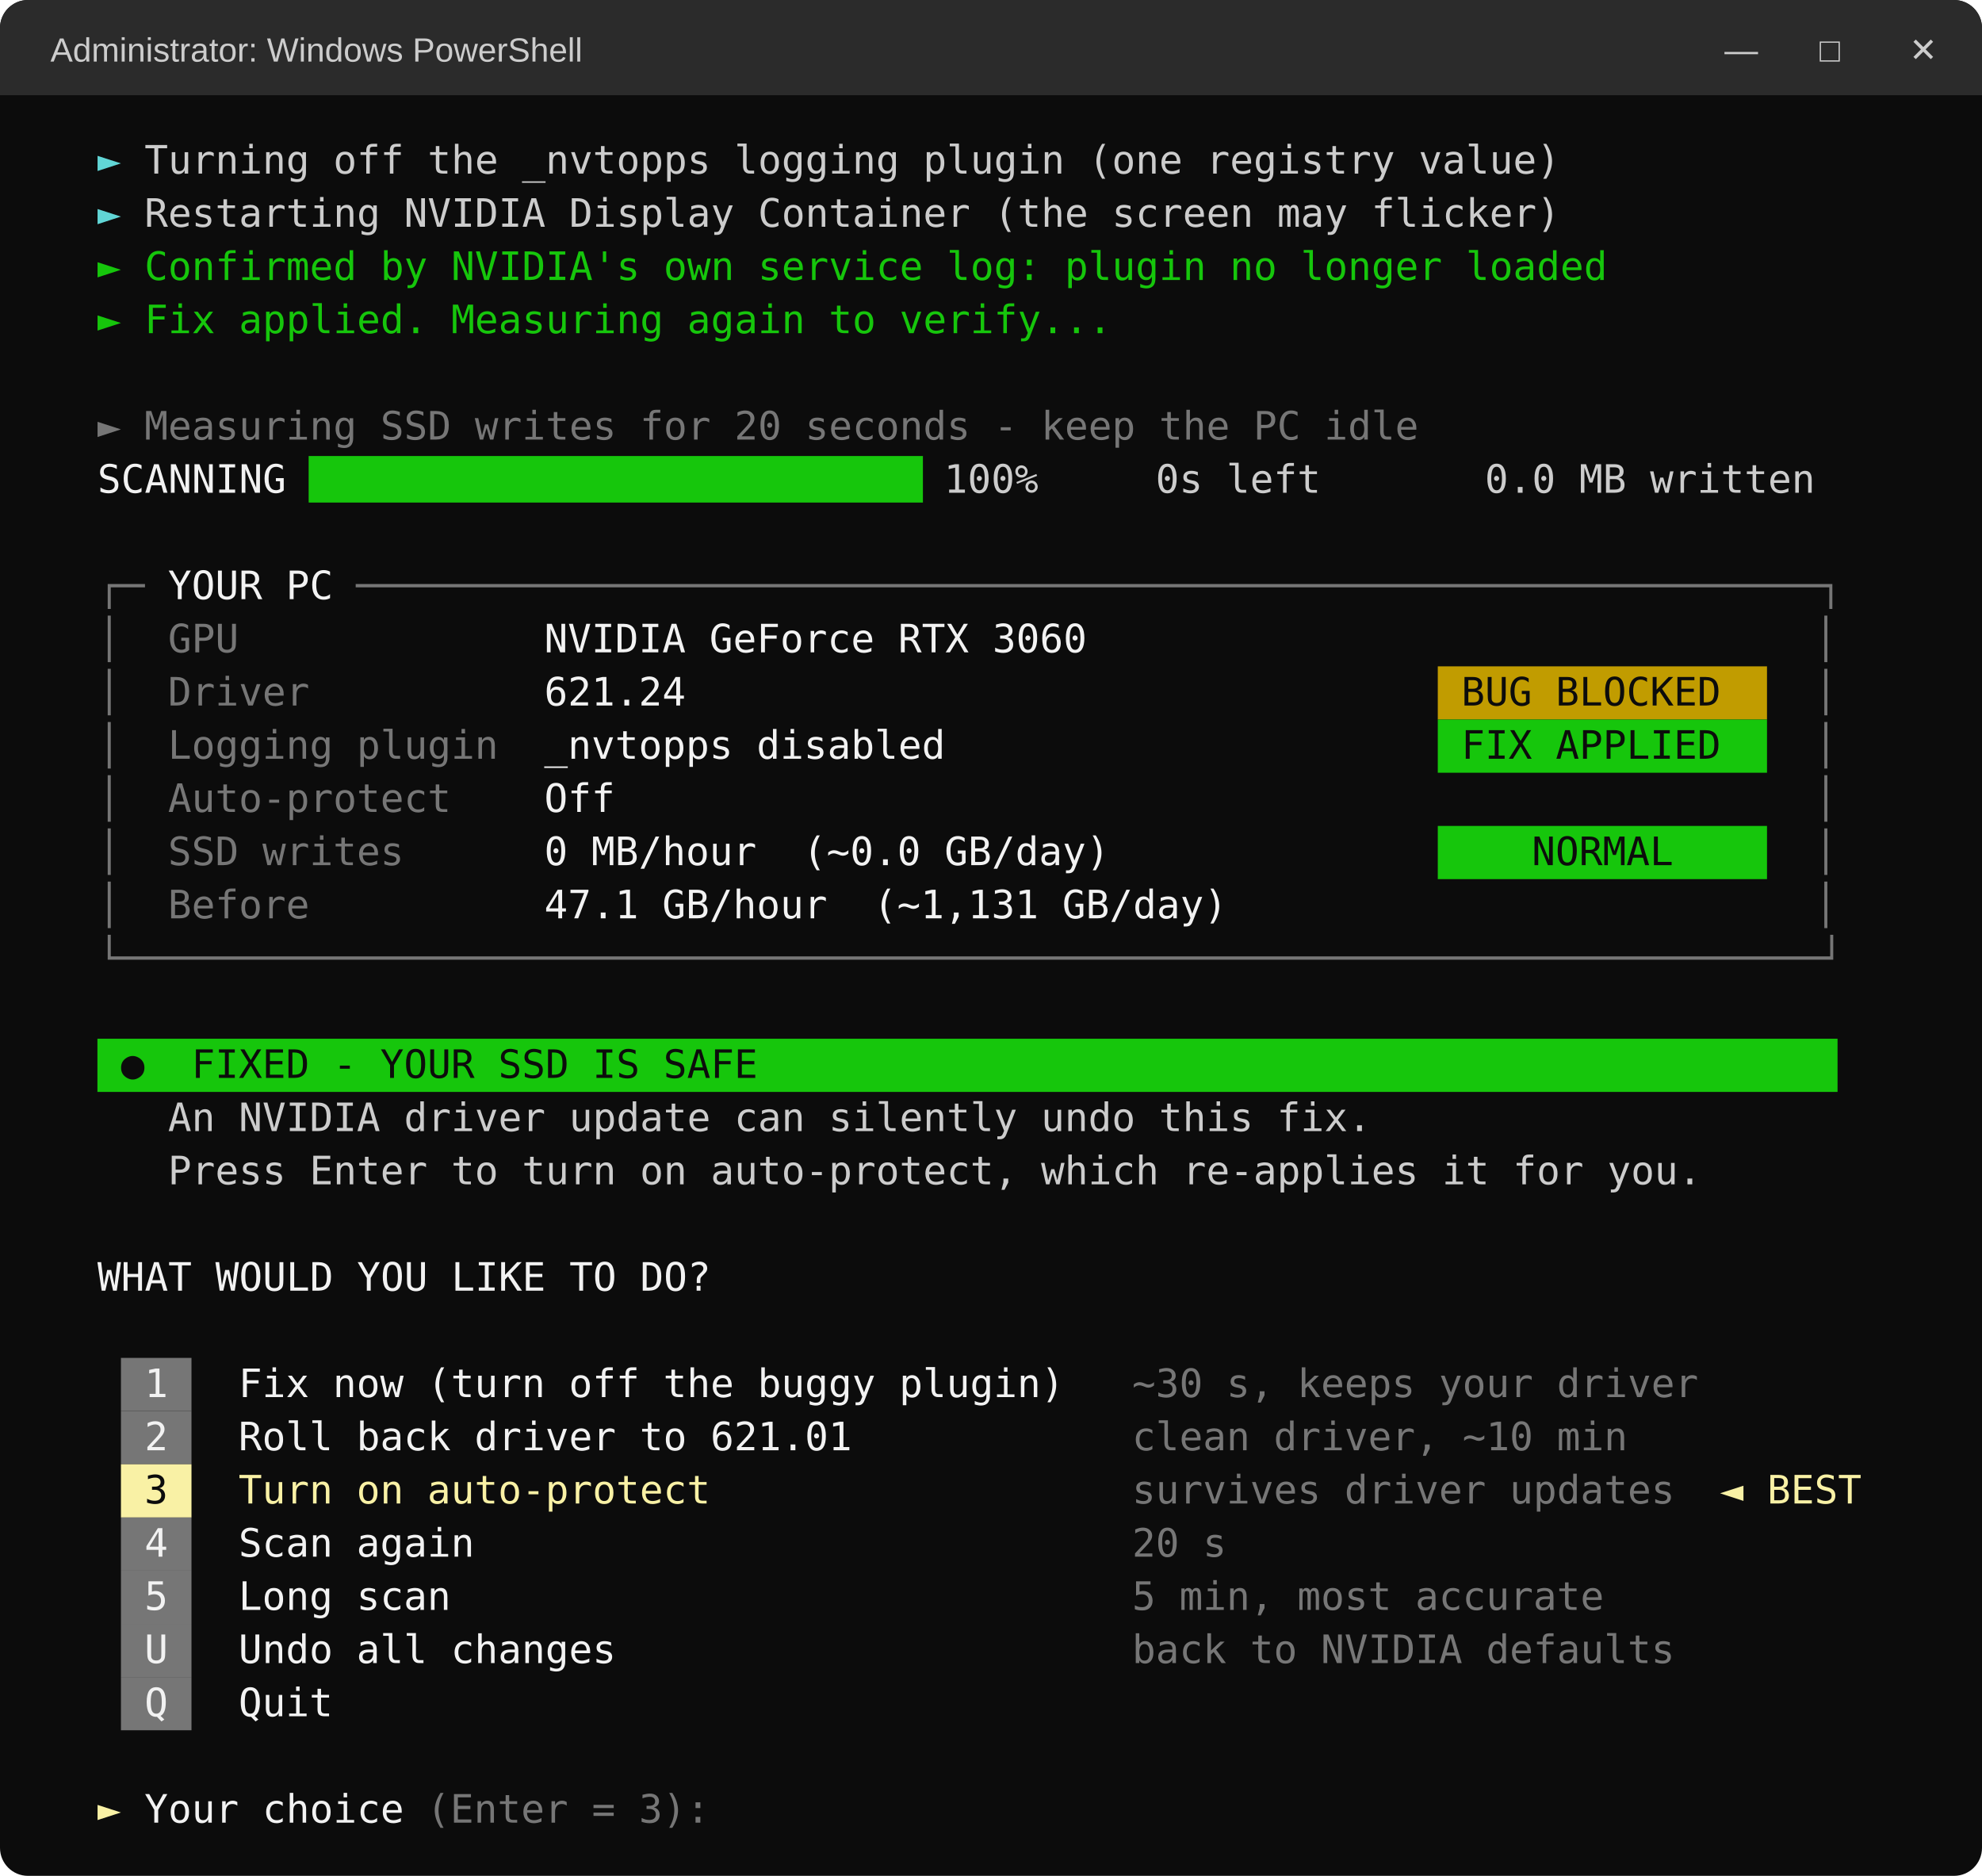
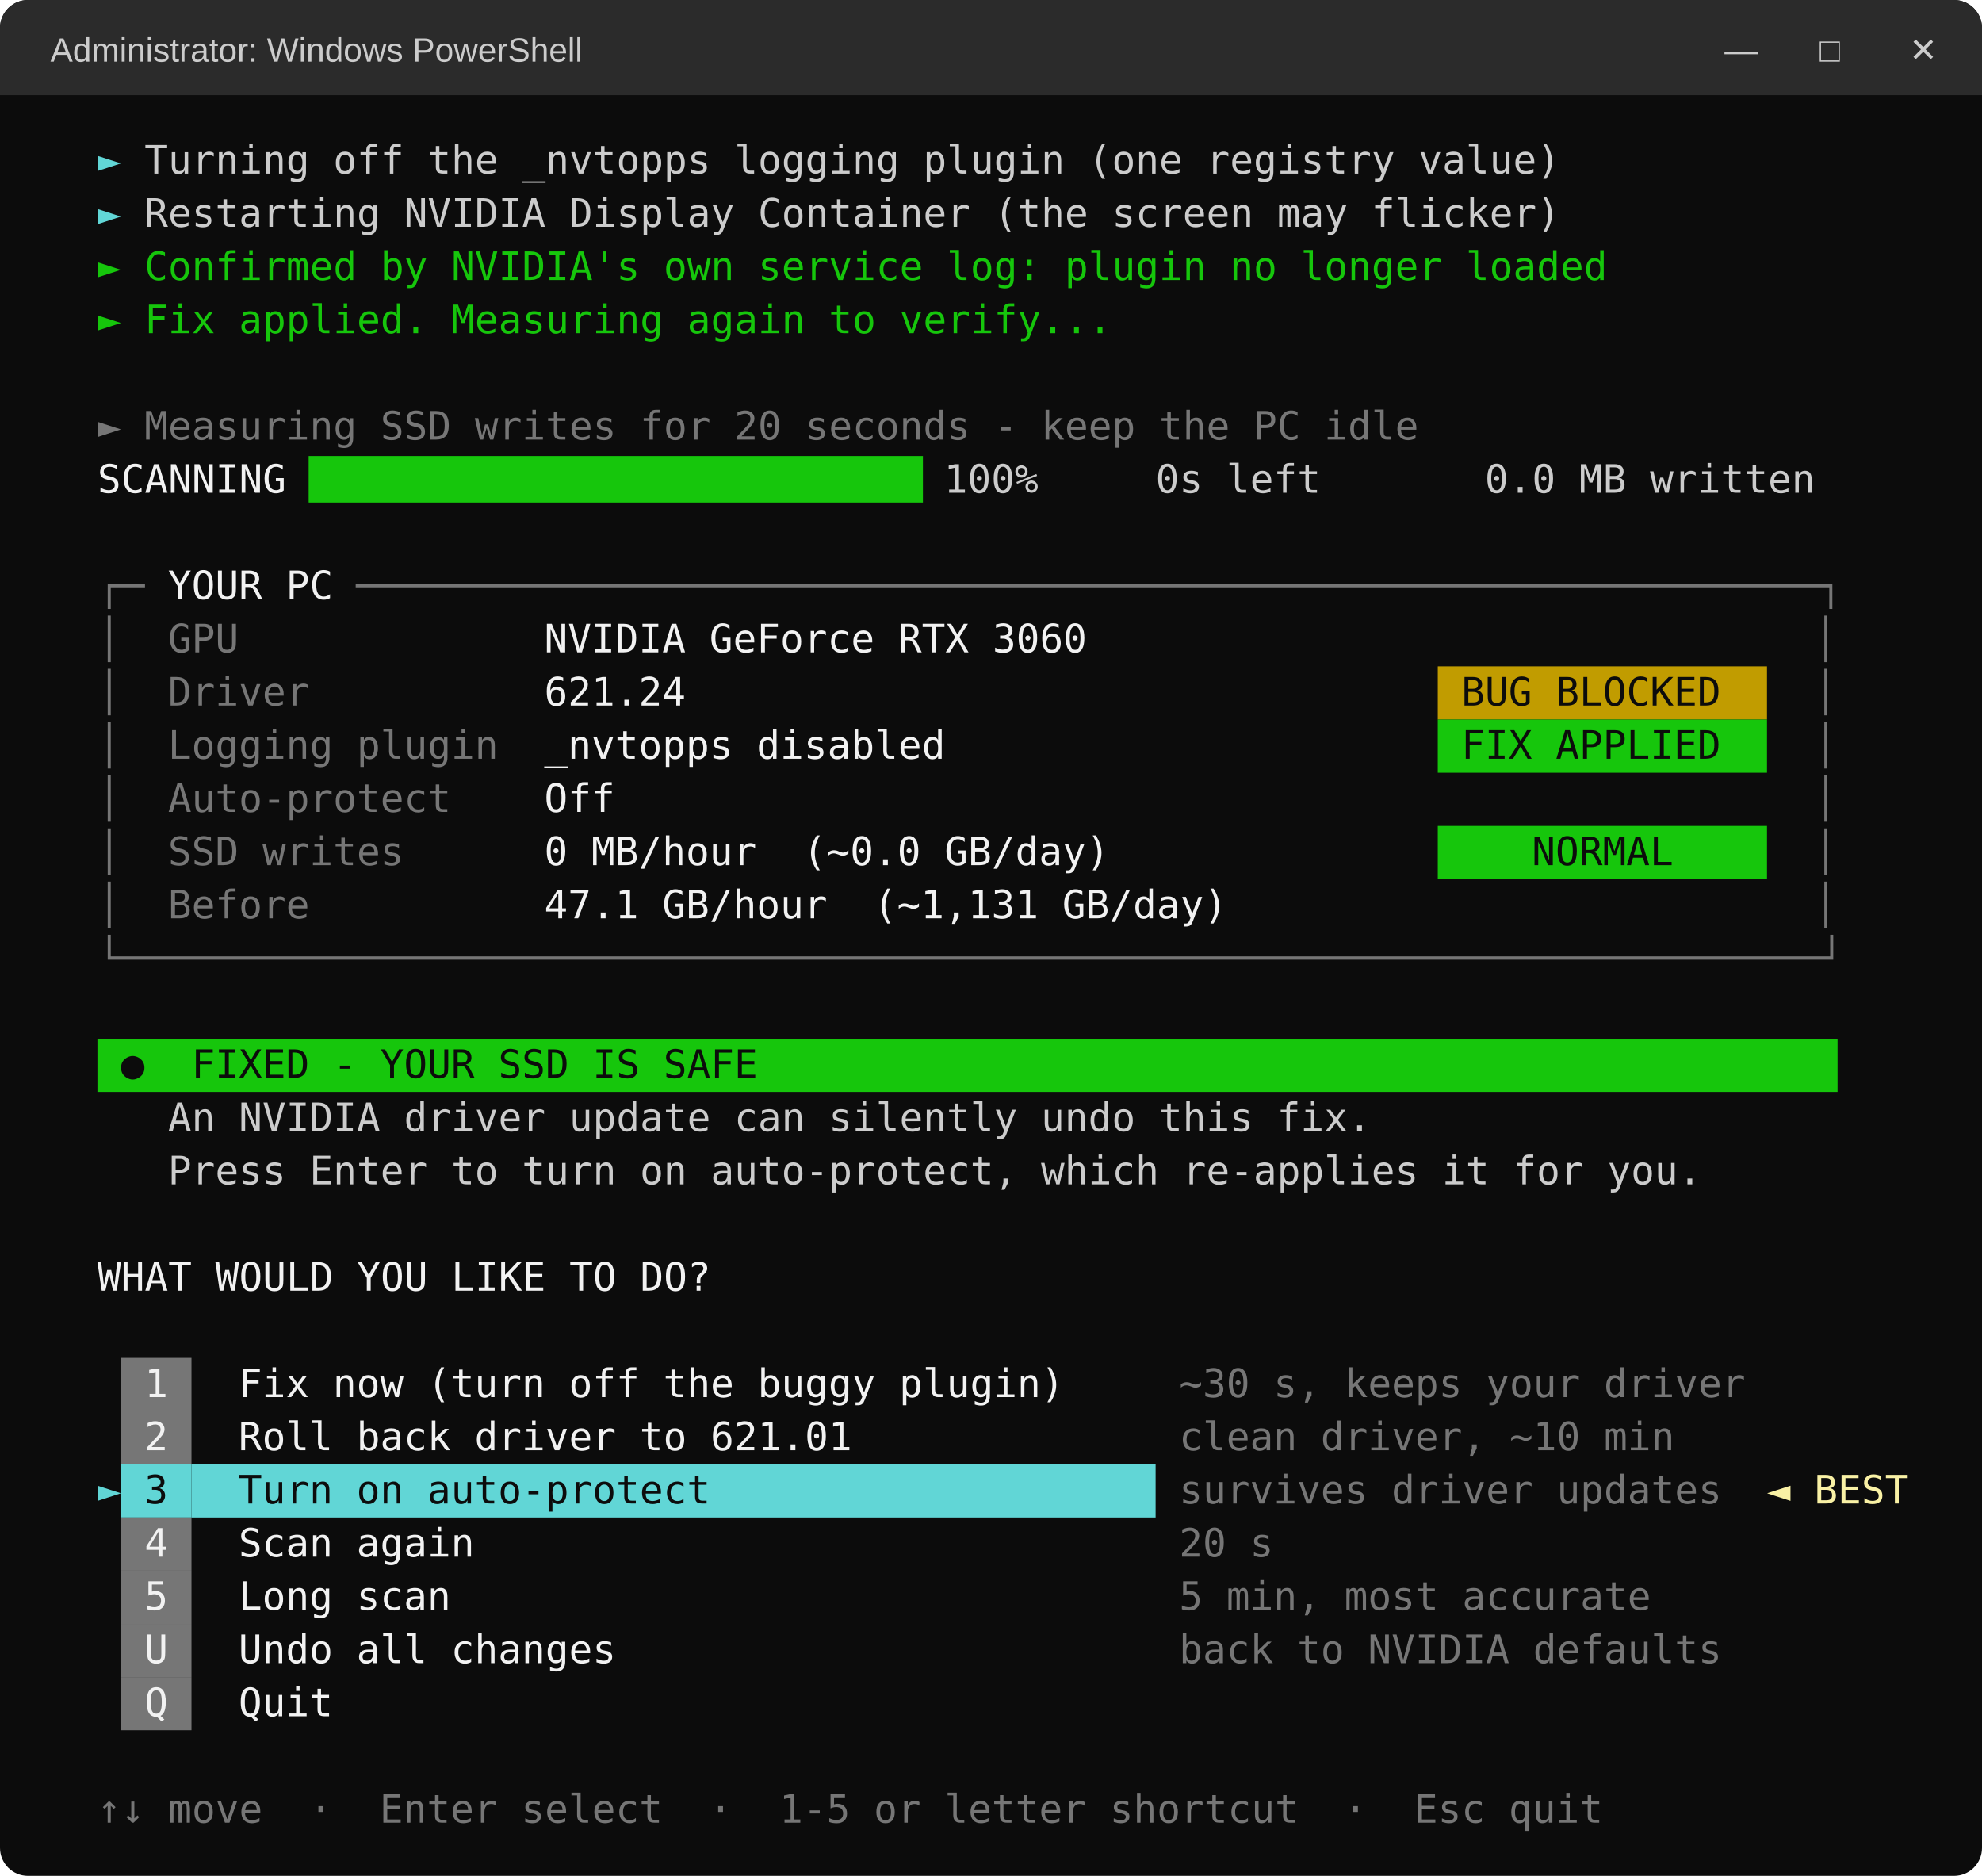
<svg xmlns="http://www.w3.org/2000/svg" width="708" height="670" viewBox="0 0 708 670">
  <rect width="708" height="670" rx="10" fill="#0C0C0C" />
  <path d="M0 10a10 10 0 0 1 10-10h688a10 10 0 0 1 10 10v24h-708 z" fill="#2B2B2B" />
  <g font-family="Segoe UI, Arial, sans-serif" font-size="12" fill="#CCCCCC">
    <text x="18" y="22">Administrator: Windows PowerShell</text>
    <text x="616" y="22">—</text>
    <text x="650" y="22">□</text>
    <text x="682" y="22">✕</text>
  </g>
  <g font-family="Cascadia Mono, Consolas, 'DejaVu Sans Mono', Menlo, monospace" font-size="14" xml:space="preserve">
    <text x="34.8" y="62" textLength="8.4" lengthAdjust="spacingAndGlyphs" fill="#61D6D6">►</text>
    <text x="51.6" y="62" textLength="504" lengthAdjust="spacingAndGlyphs" fill="#CCCCCC">Turning off the _nvtopps logging plugin (one registry value)</text>
    <text x="34.8" y="81" textLength="8.4" lengthAdjust="spacingAndGlyphs" fill="#61D6D6">►</text>
    <text x="51.6" y="81" textLength="504" lengthAdjust="spacingAndGlyphs" fill="#CCCCCC">Restarting NVIDIA Display Container (the screen may flicker)</text>
    <text x="34.8" y="100" textLength="8.4" lengthAdjust="spacingAndGlyphs" fill="#16C60C">►</text>
    <text x="51.6" y="100" textLength="520.8" lengthAdjust="spacingAndGlyphs" fill="#16C60C">Confirmed by NVIDIA's own service log: plugin no longer loaded</text>
    <text x="34.8" y="119" textLength="8.4" lengthAdjust="spacingAndGlyphs" fill="#16C60C">►</text>
    <text x="51.6" y="119" textLength="344.4" lengthAdjust="spacingAndGlyphs" fill="#16C60C">Fix applied. Measuring again to verify...</text>
    <text x="34.8" y="157" textLength="8.4" lengthAdjust="spacingAndGlyphs" fill="#767676">►</text>
    <text x="51.6" y="157" textLength="453.6" lengthAdjust="spacingAndGlyphs" fill="#767676">Measuring SSD writes for 20 seconds - keep the PC idle</text>
    <text x="34.8" y="176" textLength="67.2" lengthAdjust="spacingAndGlyphs" fill="#F2F2F2">SCANNING</text>
    <text x="110.4" y="176" textLength="218.4" lengthAdjust="spacingAndGlyphs" fill="#16C60C">██████████████████████████</text>
    <text x="337.2" y="176" textLength="33.6" lengthAdjust="spacingAndGlyphs" fill="#CCCCCC">100%</text>
    <text x="412.8" y="176" textLength="58.8" lengthAdjust="spacingAndGlyphs" fill="#CCCCCC">0s left</text>
    <text x="530.4" y="176" textLength="117.6" lengthAdjust="spacingAndGlyphs" fill="#CCCCCC">0.0 MB written</text>
    <text x="34.8" y="214" textLength="16.8" lengthAdjust="spacingAndGlyphs" fill="#767676">┌─</text>
    <text x="60" y="214" textLength="58.8" lengthAdjust="spacingAndGlyphs" fill="#F2F2F2">YOUR PC</text>
    <text x="127.2" y="214" textLength="529.2" lengthAdjust="spacingAndGlyphs" fill="#767676">──────────────────────────────────────────────────────────────┐</text>
    <text x="34.8" y="233" textLength="8.4" lengthAdjust="spacingAndGlyphs" fill="#767676">│</text>
    <text x="60" y="233" textLength="25.2" lengthAdjust="spacingAndGlyphs" fill="#767676">GPU</text>
    <text x="194.4" y="233" textLength="193.2" lengthAdjust="spacingAndGlyphs" fill="#F2F2F2">NVIDIA GeForce RTX 3060</text>
    <text x="648" y="233" textLength="8.4" lengthAdjust="spacingAndGlyphs" fill="#767676">│</text>
    <text x="34.8" y="252" textLength="8.4" lengthAdjust="spacingAndGlyphs" fill="#767676">│</text>
    <text x="60" y="252" textLength="50.4" lengthAdjust="spacingAndGlyphs" fill="#767676">Driver</text>
    <text x="194.4" y="252" textLength="50.4" lengthAdjust="spacingAndGlyphs" fill="#F2F2F2">621.24</text>
    <rect x="513.6" y="238" width="117.6" height="19" fill="#C19C00" />
    <text x="522" y="252" textLength="92.4" lengthAdjust="spacingAndGlyphs" fill="#0C0C0C">BUG BLOCKED</text>
    <text x="648" y="252" textLength="8.4" lengthAdjust="spacingAndGlyphs" fill="#767676">│</text>
    <text x="34.8" y="271" textLength="8.4" lengthAdjust="spacingAndGlyphs" fill="#767676">│</text>
    <text x="60" y="271" textLength="117.6" lengthAdjust="spacingAndGlyphs" fill="#767676">Logging plugin</text>
    <text x="194.4" y="271" textLength="142.8" lengthAdjust="spacingAndGlyphs" fill="#F2F2F2">_nvtopps disabled</text>
    <rect x="513.6" y="257" width="117.6" height="19" fill="#16C60C" />
    <text x="522" y="271" textLength="92.4" lengthAdjust="spacingAndGlyphs" fill="#0C0C0C">FIX APPLIED</text>
    <text x="648" y="271" textLength="8.4" lengthAdjust="spacingAndGlyphs" fill="#767676">│</text>
    <text x="34.8" y="290" textLength="8.4" lengthAdjust="spacingAndGlyphs" fill="#767676">│</text>
    <text x="60" y="290" textLength="100.8" lengthAdjust="spacingAndGlyphs" fill="#767676">Auto-protect</text>
    <text x="194.4" y="290" textLength="25.2" lengthAdjust="spacingAndGlyphs" fill="#F2F2F2">Off</text>
    <text x="648" y="290" textLength="8.4" lengthAdjust="spacingAndGlyphs" fill="#767676">│</text>
    <text x="34.8" y="309" textLength="8.4" lengthAdjust="spacingAndGlyphs" fill="#767676">│</text>
    <text x="60" y="309" textLength="84" lengthAdjust="spacingAndGlyphs" fill="#767676">SSD writes</text>
    <text x="194.4" y="309" textLength="75.6" lengthAdjust="spacingAndGlyphs" fill="#F2F2F2">0 MB/hour</text>
    <text x="286.8" y="309" textLength="109.2" lengthAdjust="spacingAndGlyphs" fill="#F2F2F2">(~0.0 GB/day)</text>
    <rect x="513.6" y="295" width="117.6" height="19" fill="#16C60C" />
    <text x="547.2" y="309" textLength="50.4" lengthAdjust="spacingAndGlyphs" fill="#0C0C0C">NORMAL</text>
    <text x="648" y="309" textLength="8.4" lengthAdjust="spacingAndGlyphs" fill="#767676">│</text>
    <text x="34.8" y="328" textLength="8.4" lengthAdjust="spacingAndGlyphs" fill="#767676">│</text>
    <text x="60" y="328" textLength="50.4" lengthAdjust="spacingAndGlyphs" fill="#767676">Before</text>
    <text x="194.4" y="328" textLength="100.8" lengthAdjust="spacingAndGlyphs" fill="#F2F2F2">47.1 GB/hour</text>
    <text x="312" y="328" textLength="126" lengthAdjust="spacingAndGlyphs" fill="#F2F2F2">(~1,131 GB/day)</text>
    <text x="648" y="328" textLength="8.4" lengthAdjust="spacingAndGlyphs" fill="#767676">│</text>
    <text x="34.8" y="347" textLength="621.6" lengthAdjust="spacingAndGlyphs" fill="#767676">└────────────────────────────────────────────────────────────────────────┘</text>
    <rect x="34.8" y="371" width="621.6" height="19" fill="#16C60C" />
    <text x="43.2" y="385" textLength="8.4" lengthAdjust="spacingAndGlyphs" fill="#0C0C0C">●</text>
    <text x="68.4" y="385" textLength="201.6" lengthAdjust="spacingAndGlyphs" fill="#0C0C0C">FIXED - YOUR SSD IS SAFE</text>
    <text x="60" y="404" textLength="428.4" lengthAdjust="spacingAndGlyphs" fill="#CCCCCC">An NVIDIA driver update can silently undo this fix.</text>
    <text x="60" y="423" textLength="546" lengthAdjust="spacingAndGlyphs" fill="#CCCCCC">Press Enter to turn on auto-protect, which re-applies it for you.</text>
    <text x="34.8" y="461" textLength="218.4" lengthAdjust="spacingAndGlyphs" fill="#F2F2F2">WHAT WOULD YOU LIKE TO DO?</text>
    <rect x="43.2" y="485" width="25.2" height="19" fill="#767676" />
    <text x="51.6" y="499" textLength="8.4" lengthAdjust="spacingAndGlyphs" fill="#F2F2F2">1</text>
    <text x="85.2" y="499" textLength="294" lengthAdjust="spacingAndGlyphs" fill="#F2F2F2">Fix now (turn off the buggy plugin)</text>
-     <text x="404.4" y="499" textLength="201.6" lengthAdjust="spacingAndGlyphs" fill="#767676">~30 s, keeps your driver</text>
+     <text x="421.2" y="499" textLength="201.6" lengthAdjust="spacingAndGlyphs" fill="#767676">~30 s, keeps your driver</text>
    <rect x="43.2" y="504" width="25.2" height="19" fill="#767676" />
    <text x="51.6" y="518" textLength="8.4" lengthAdjust="spacingAndGlyphs" fill="#F2F2F2">2</text>
    <text x="85.2" y="518" textLength="218.4" lengthAdjust="spacingAndGlyphs" fill="#F2F2F2">Roll back driver to 621.01</text>
-     <text x="404.4" y="518" textLength="176.4" lengthAdjust="spacingAndGlyphs" fill="#767676">clean driver, ~10 min</text>
-     <rect x="43.2" y="523" width="25.2" height="19" fill="#F9F1A5" />
+     <text x="421.2" y="518" textLength="176.4" lengthAdjust="spacingAndGlyphs" fill="#767676">clean driver, ~10 min</text>
+     <text x="34.8" y="537" textLength="8.4" lengthAdjust="spacingAndGlyphs" fill="#61D6D6">►</text>
+     <rect x="43.2" y="523" width="25.2" height="19" fill="#61D6D6" />
    <text x="51.6" y="537" textLength="8.4" lengthAdjust="spacingAndGlyphs" fill="#0C0C0C">3</text>
-     <text x="85.2" y="537" textLength="168" lengthAdjust="spacingAndGlyphs" fill="#F9F1A5">Turn on auto-protect</text>
-     <text x="404.4" y="537" textLength="193.2" lengthAdjust="spacingAndGlyphs" fill="#767676">survives driver updates</text>
-     <text x="614.4" y="537" textLength="50.4" lengthAdjust="spacingAndGlyphs" fill="#F9F1A5">◄ BEST</text>
+     <rect x="68.4" y="523" width="344.4" height="19" fill="#61D6D6" />
+     <text x="85.2" y="537" textLength="168" lengthAdjust="spacingAndGlyphs" fill="#0C0C0C">Turn on auto-protect</text>
+     <text x="421.2" y="537" textLength="193.2" lengthAdjust="spacingAndGlyphs" fill="#767676">survives driver updates</text>
+     <text x="631.2" y="537" textLength="50.4" lengthAdjust="spacingAndGlyphs" fill="#F9F1A5">◄ BEST</text>
    <rect x="43.2" y="542" width="25.2" height="19" fill="#767676" />
    <text x="51.6" y="556" textLength="8.4" lengthAdjust="spacingAndGlyphs" fill="#F2F2F2">4</text>
    <text x="85.2" y="556" textLength="84" lengthAdjust="spacingAndGlyphs" fill="#F2F2F2">Scan again</text>
-     <text x="404.4" y="556" textLength="33.6" lengthAdjust="spacingAndGlyphs" fill="#767676">20 s</text>
+     <text x="421.2" y="556" textLength="33.6" lengthAdjust="spacingAndGlyphs" fill="#767676">20 s</text>
    <rect x="43.2" y="561" width="25.2" height="19" fill="#767676" />
    <text x="51.6" y="575" textLength="8.4" lengthAdjust="spacingAndGlyphs" fill="#F2F2F2">5</text>
    <text x="85.2" y="575" textLength="75.6" lengthAdjust="spacingAndGlyphs" fill="#F2F2F2">Long scan</text>
-     <text x="404.4" y="575" textLength="168" lengthAdjust="spacingAndGlyphs" fill="#767676">5 min, most accurate</text>
+     <text x="421.2" y="575" textLength="168" lengthAdjust="spacingAndGlyphs" fill="#767676">5 min, most accurate</text>
    <rect x="43.2" y="580" width="25.2" height="19" fill="#767676" />
    <text x="51.6" y="594" textLength="8.4" lengthAdjust="spacingAndGlyphs" fill="#F2F2F2">U</text>
    <text x="85.2" y="594" textLength="134.4" lengthAdjust="spacingAndGlyphs" fill="#F2F2F2">Undo all changes</text>
-     <text x="404.4" y="594" textLength="193.2" lengthAdjust="spacingAndGlyphs" fill="#767676">back to NVIDIA defaults</text>
+     <text x="421.2" y="594" textLength="193.2" lengthAdjust="spacingAndGlyphs" fill="#767676">back to NVIDIA defaults</text>
    <rect x="43.2" y="599" width="25.2" height="19" fill="#767676" />
    <text x="51.6" y="613" textLength="8.4" lengthAdjust="spacingAndGlyphs" fill="#F2F2F2">Q</text>
    <text x="85.2" y="613" textLength="33.6" lengthAdjust="spacingAndGlyphs" fill="#F2F2F2">Quit</text>
-     <text x="34.8" y="651" textLength="8.4" lengthAdjust="spacingAndGlyphs" fill="#F9F1A5">►</text>
-     <text x="51.6" y="651" textLength="92.4" lengthAdjust="spacingAndGlyphs" fill="#F2F2F2">Your choice</text>
-     <text x="152.4" y="651" textLength="100.8" lengthAdjust="spacingAndGlyphs" fill="#767676">(Enter = 3):</text>
+     <text x="34.8" y="651" textLength="58.8" lengthAdjust="spacingAndGlyphs" fill="#767676">↑↓ move</text>
+     <text x="110.4" y="651" textLength="8.4" lengthAdjust="spacingAndGlyphs" fill="#767676">·</text>
+     <text x="135.6" y="651" textLength="100.8" lengthAdjust="spacingAndGlyphs" fill="#767676">Enter select</text>
+     <text x="253.2" y="651" textLength="8.4" lengthAdjust="spacingAndGlyphs" fill="#767676">·</text>
+     <text x="278.4" y="651" textLength="184.8" lengthAdjust="spacingAndGlyphs" fill="#767676">1-5 or letter shortcut</text>
+     <text x="480" y="651" textLength="8.4" lengthAdjust="spacingAndGlyphs" fill="#767676">·</text>
+     <text x="505.2" y="651" textLength="67.2" lengthAdjust="spacingAndGlyphs" fill="#767676">Esc quit</text>
  </g>
</svg>
